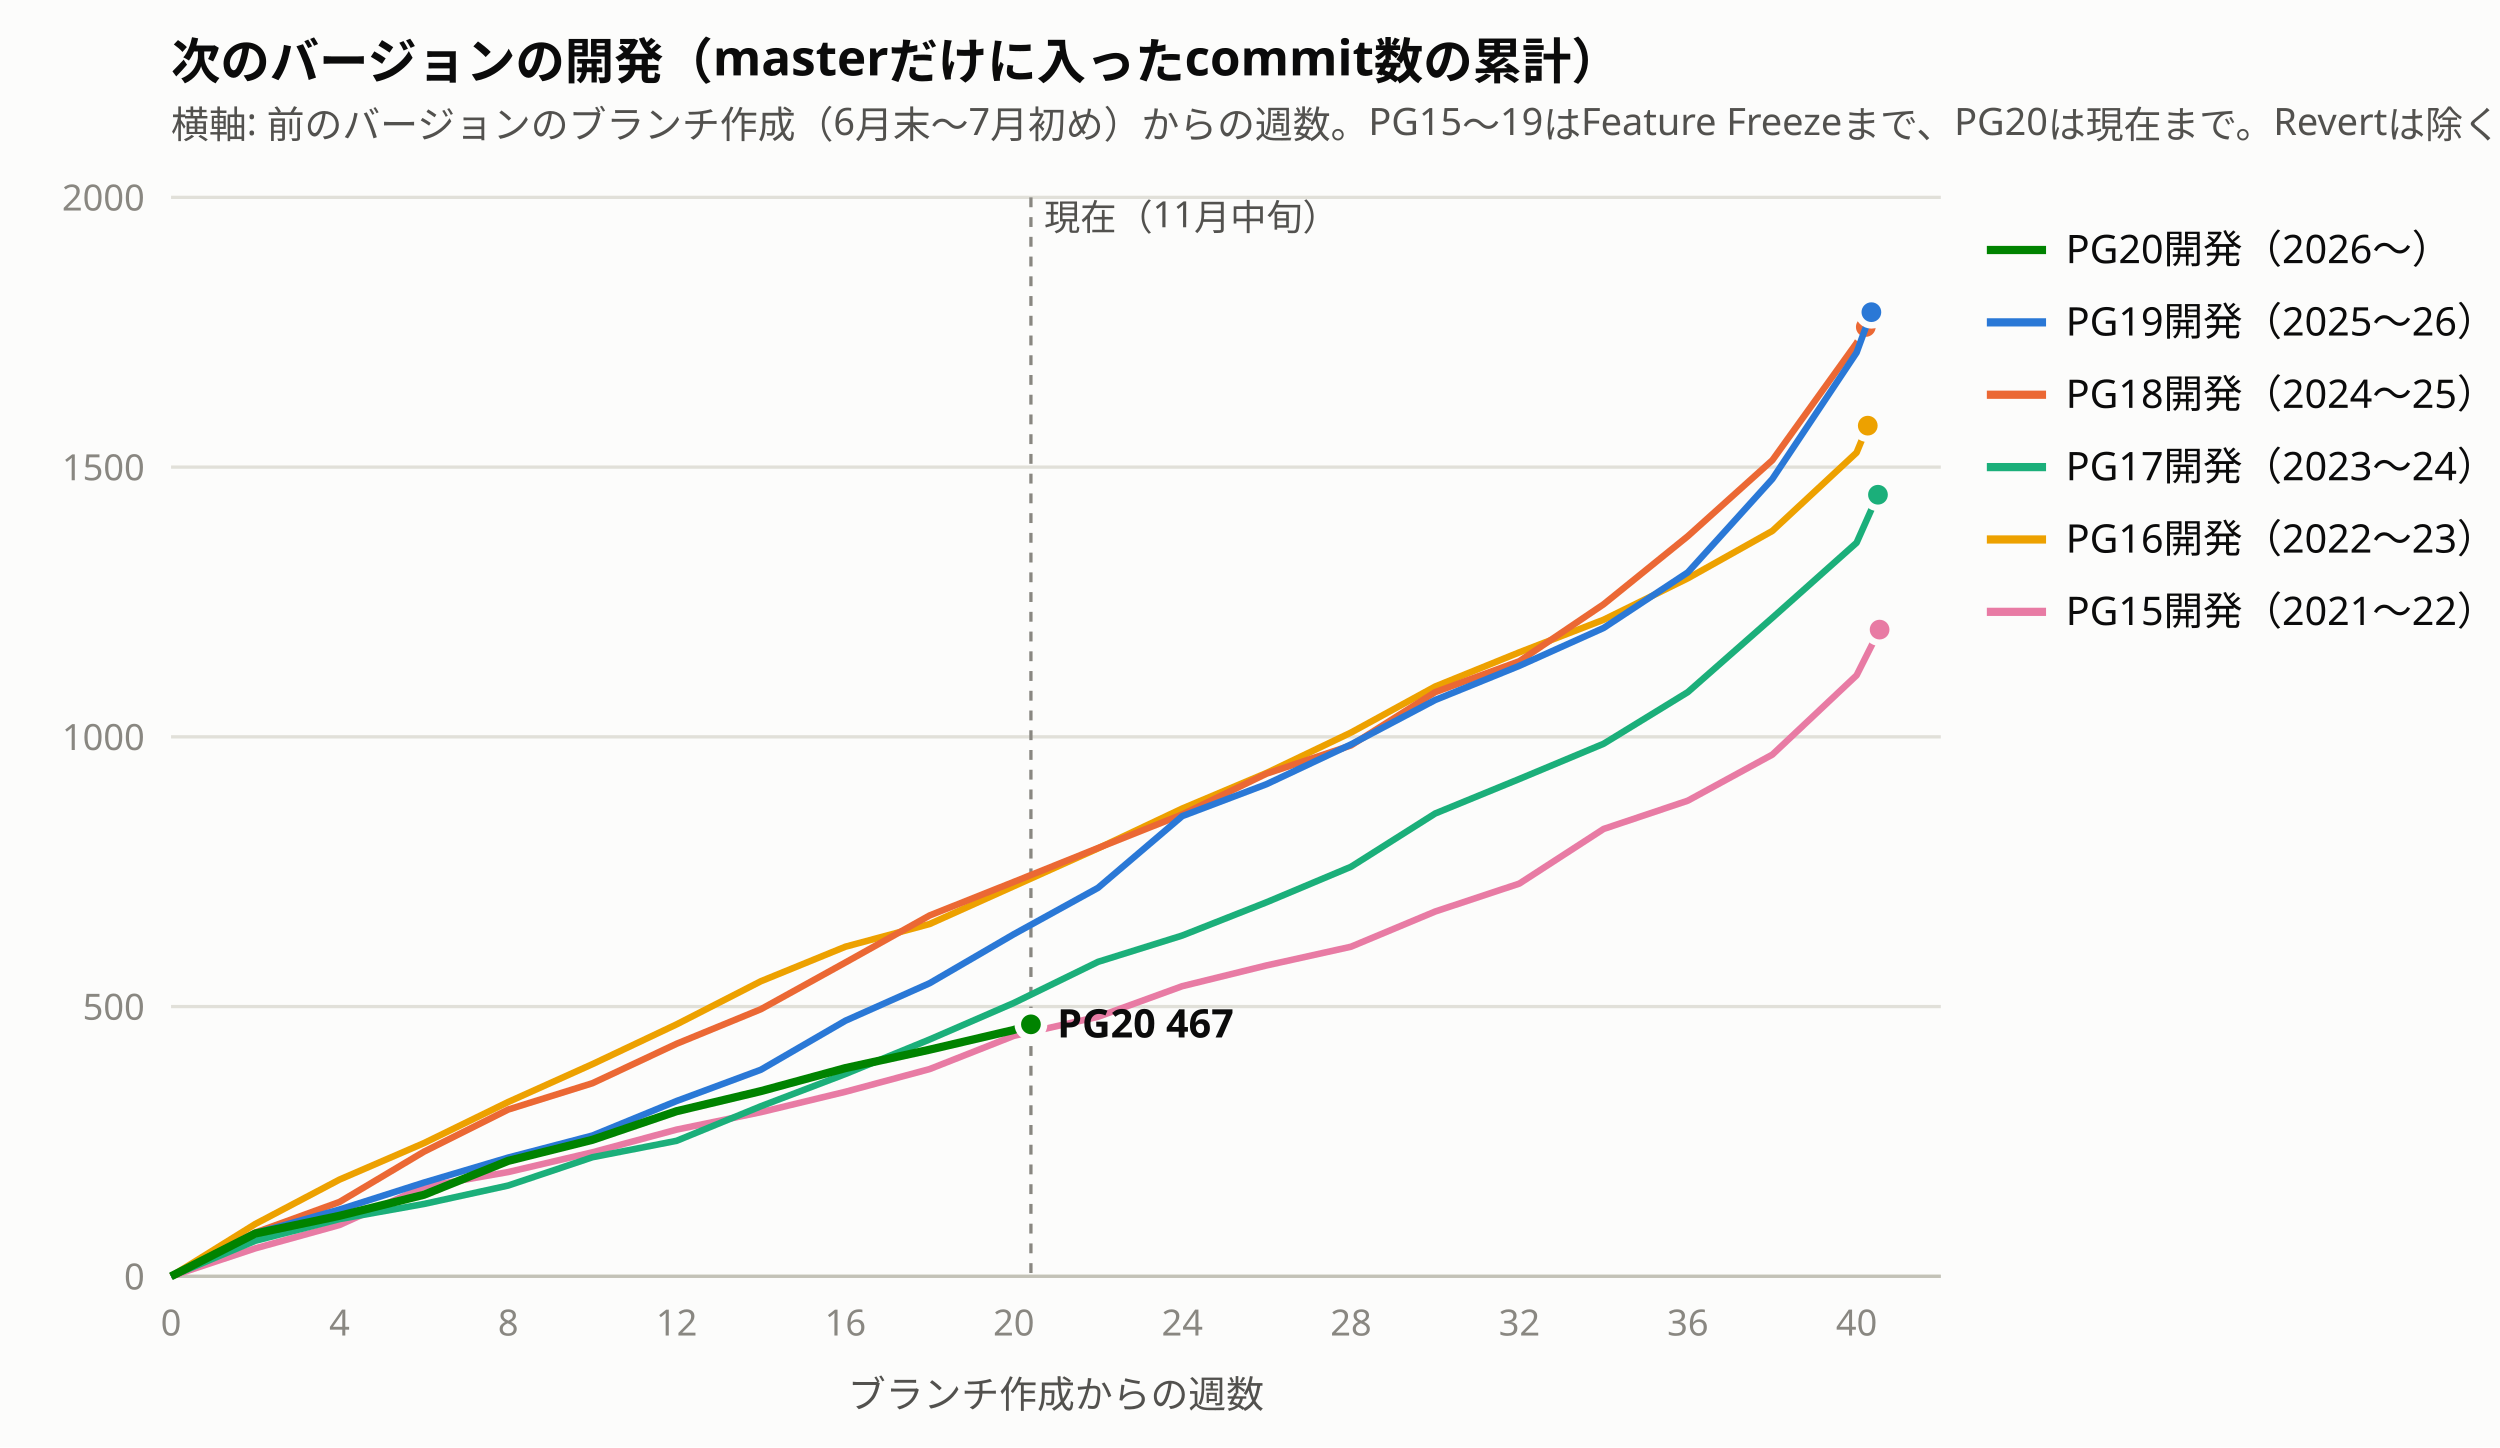
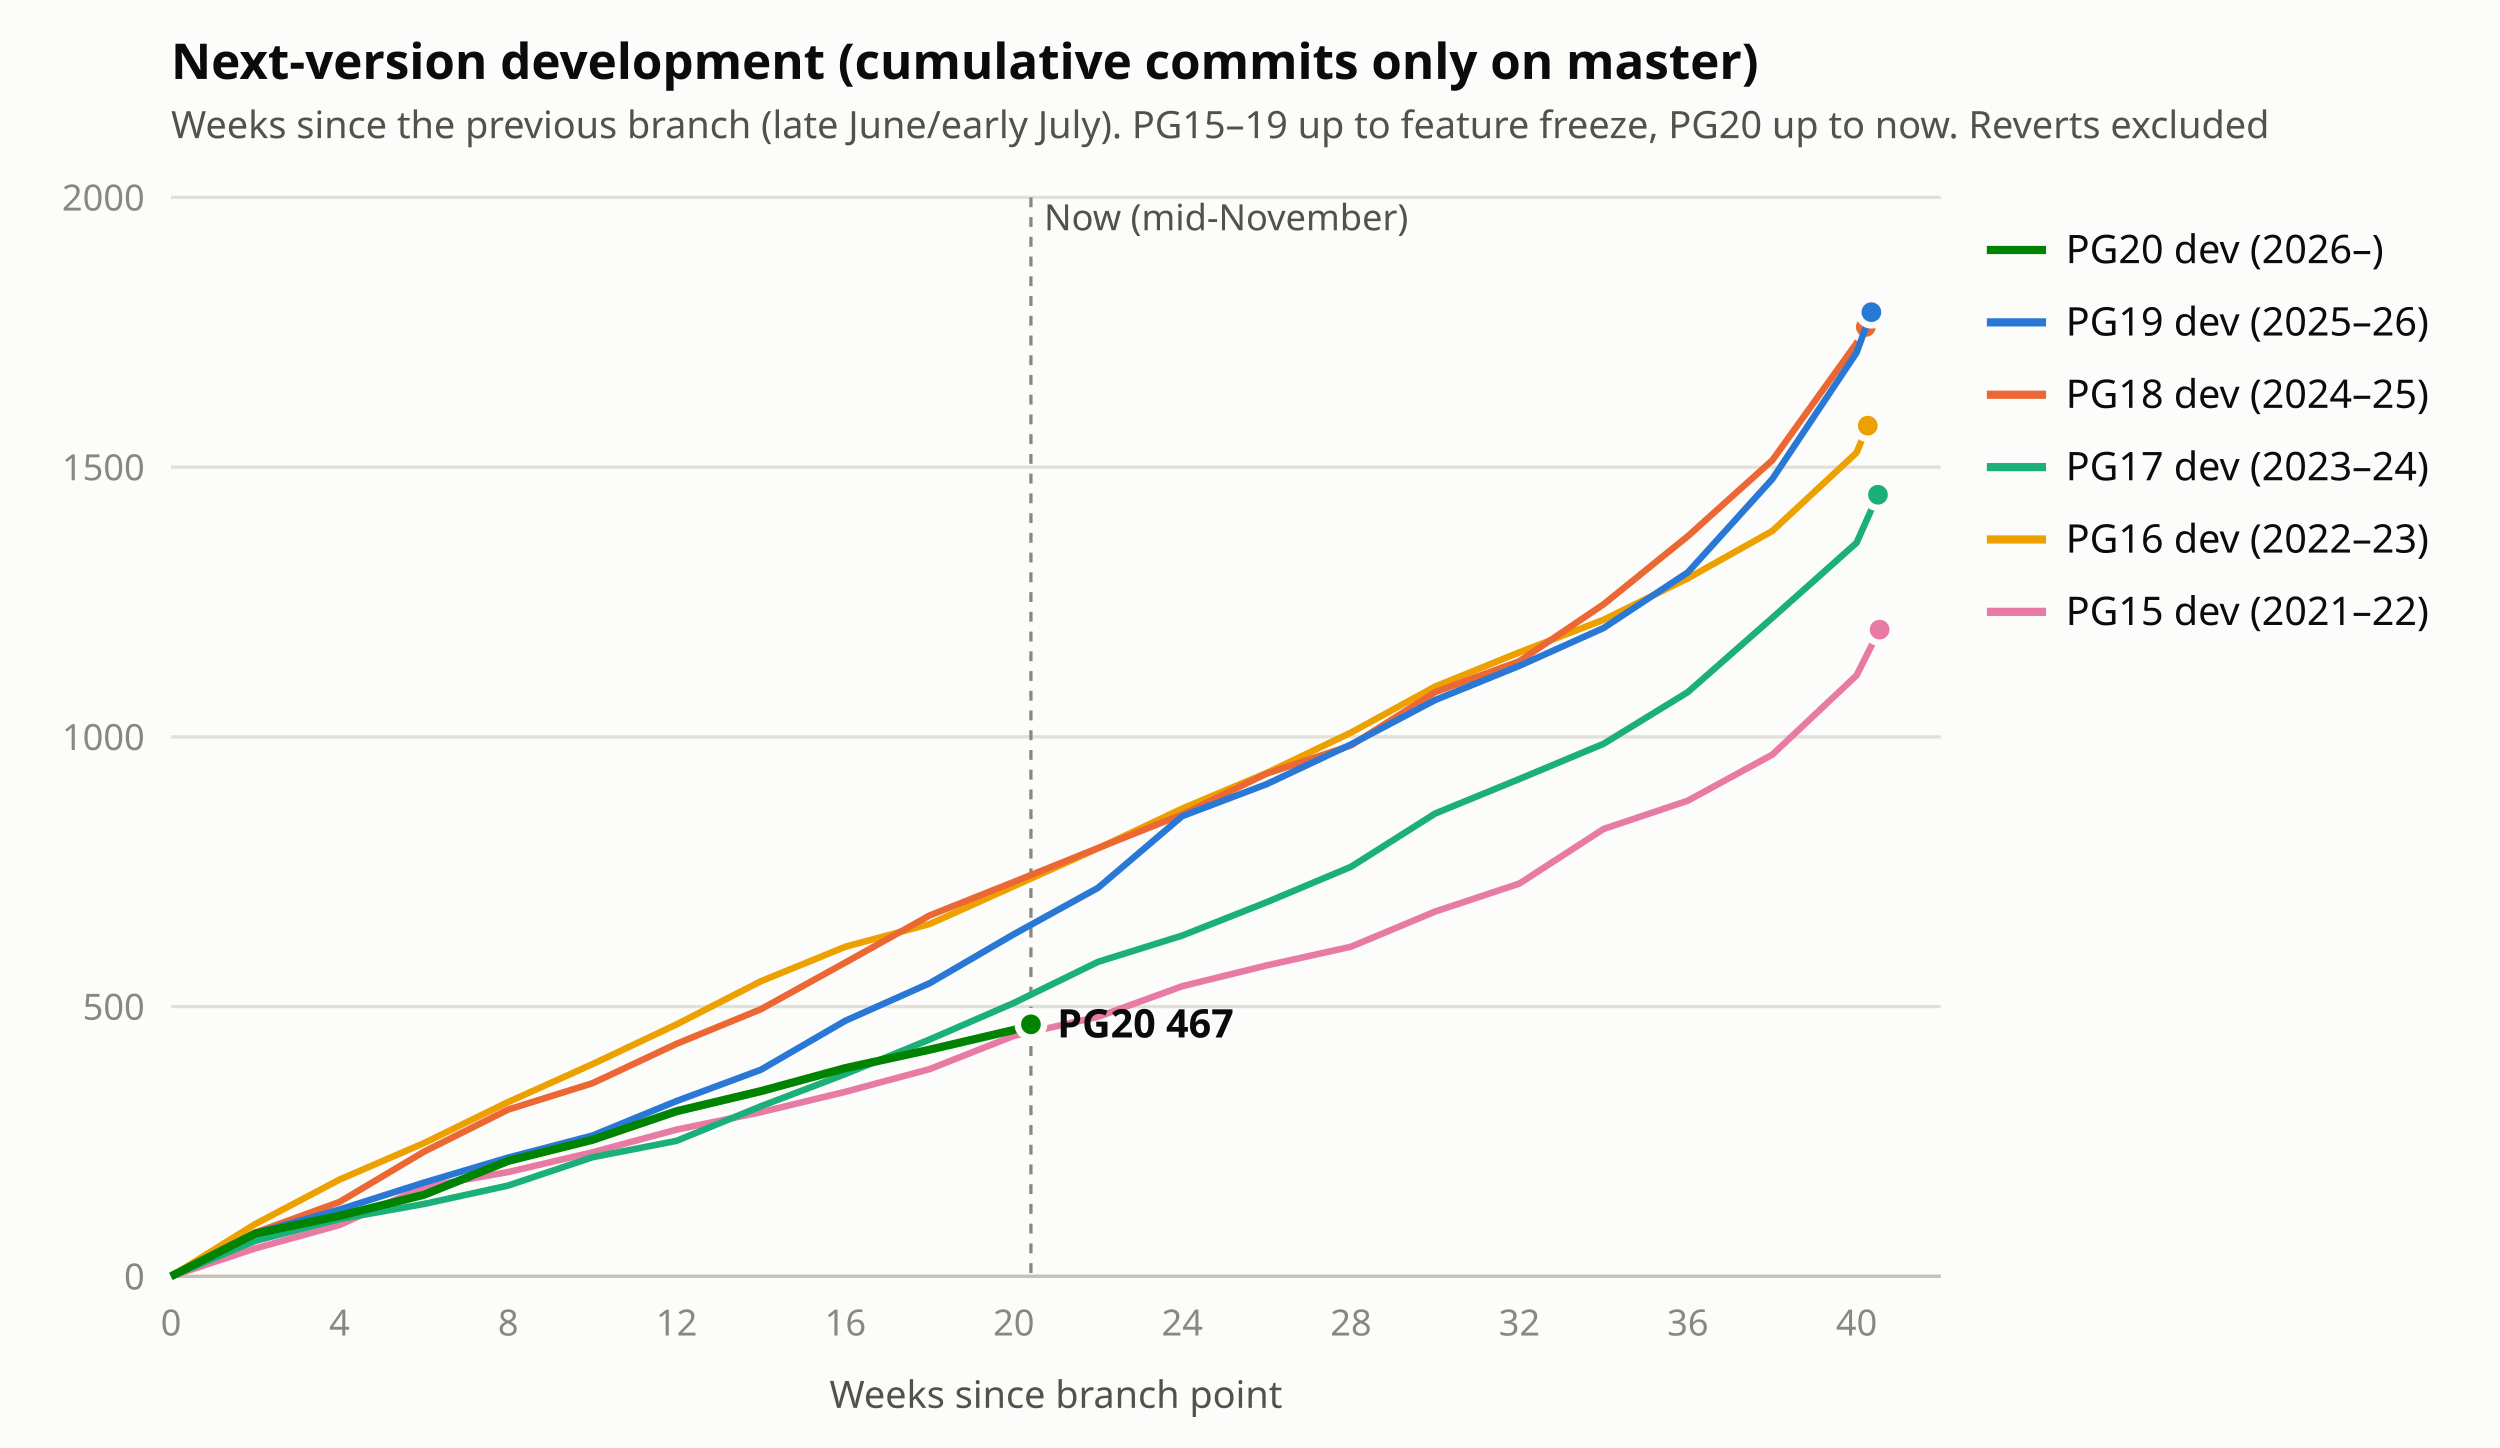
- <svg xmlns="http://www.w3.org/2000/svg" viewBox="0 0 760 440" width="760" font-family="Noto Sans JP, Hiragino Sans, Meiryo, sans-serif" role="img" aria-label="ブランチ作成後にmasterだけに入ったcommit数の累計">
+ <svg xmlns="http://www.w3.org/2000/svg" viewBox="0 0 760 440" width="760" font-family="Noto Sans, Helvetica, Arial, sans-serif" role="img" aria-label="Cumulative commits only on master after the branch point">
  <rect width="760" height="440" fill="#fcfcfb" />
-   <text x="52" y="24" font-size="15" fill="#0b0b0b" font-weight="600">次のバージョンの開発（masterだけに入ったcommit数の累計）</text>
-   <text x="52" y="42" font-size="11.5" fill="#52514e">横軸: 前のバージョンのブランチ作成（6月末〜7月初め）からの週数。PG15〜19はFeature Freezeまで、PG20は現在まで。Revertは除く</text>
+   <text x="52" y="24" font-size="15" fill="#0b0b0b" font-weight="600">Next-version development (cumulative commits only on master)</text>
+   <text x="52" y="42" font-size="11.5" fill="#52514e">Weeks since the previous branch (late June/early July). PG15–19 up to feature freeze, PG20 up to now. Reverts excluded</text>
  <line x1="52" x2="590" y1="388.0" y2="388.0" stroke="#e1e0d9" />
  <text x="44" y="392.0" font-size="11" fill="#898781" text-anchor="end">0</text>
  <line x1="52" x2="590" y1="306.0" y2="306.0" stroke="#e1e0d9" />
  <text x="44" y="310.0" font-size="11" fill="#898781" text-anchor="end">500</text>
  <line x1="52" x2="590" y1="224.0" y2="224.0" stroke="#e1e0d9" />
  <text x="44" y="228.0" font-size="11" fill="#898781" text-anchor="end">1000</text>
  <line x1="52" x2="590" y1="142.0" y2="142.0" stroke="#e1e0d9" />
  <text x="44" y="146.0" font-size="11" fill="#898781" text-anchor="end">1500</text>
  <line x1="52" x2="590" y1="60.0" y2="60.0" stroke="#e1e0d9" />
  <text x="44" y="64.0" font-size="11" fill="#898781" text-anchor="end">2000</text>
  <text x="52.0" y="406" font-size="11" fill="#898781" text-anchor="middle">0</text>
  <text x="103.2" y="406" font-size="11" fill="#898781" text-anchor="middle">4</text>
  <text x="154.5" y="406" font-size="11" fill="#898781" text-anchor="middle">8</text>
  <text x="205.7" y="406" font-size="11" fill="#898781" text-anchor="middle">12</text>
  <text x="257.0" y="406" font-size="11" fill="#898781" text-anchor="middle">16</text>
  <text x="308.2" y="406" font-size="11" fill="#898781" text-anchor="middle">20</text>
  <text x="359.4" y="406" font-size="11" fill="#898781" text-anchor="middle">24</text>
  <text x="410.7" y="406" font-size="11" fill="#898781" text-anchor="middle">28</text>
  <text x="461.9" y="406" font-size="11" fill="#898781" text-anchor="middle">32</text>
  <text x="513.1" y="406" font-size="11" fill="#898781" text-anchor="middle">36</text>
  <text x="564.4" y="406" font-size="11" fill="#898781" text-anchor="middle">40</text>
  <line x1="52" x2="590" y1="388.0" y2="388.0" stroke="#c3c2b7" />
-   <text x="321.0" y="428" font-size="11.5" fill="#52514e" text-anchor="middle">ブランチ作成からの週数</text>
+   <text x="321.0" y="428" font-size="11.5" fill="#52514e" text-anchor="middle">Weeks since branch point</text>
  <line x1="313.4" x2="313.4" y1="60" y2="388.0" stroke="#898781" stroke-dasharray="3 3" />
-   <text x="317.4" y="70" font-size="11" fill="#52514e">現在（11月中旬）</text>
+   <text x="317.4" y="70" font-size="11" fill="#52514e">Now (mid-November)</text>
  <path d="M52.0,388.0 L77.6,379.5 L103.2,372.4 L128.9,360.8 L154.5,356.3 L180.1,350.3 L205.7,343.4 L231.3,338.1 L257.0,331.9 L282.6,325.0 L308.2,314.9 L333.8,309.1 L359.4,299.8 L385.0,293.5 L410.7,287.8 L436.3,277.1 L461.9,268.6 L487.5,252.0 L513.1,243.4 L538.8,229.4 L564.4,205.3 L571.4,191.4" fill="none" stroke="#e87ba4" stroke-width="2" stroke-linejoin="round" />
  <circle cx="571.4" cy="191.4" r="4" fill="#e87ba4" stroke="#fcfcfb" stroke-width="2" />
  <path d="M52.0,388.0 L77.6,372.1 L103.2,358.6 L128.9,347.5 L154.5,335.0 L180.1,323.5 L205.7,311.4 L231.3,298.3 L257.0,287.8 L282.6,280.9 L308.2,269.4 L333.8,257.9 L359.4,245.8 L385.0,235.0 L410.7,222.7 L436.3,208.7 L461.9,198.3 L487.5,188.4 L513.1,175.8 L538.8,161.4 L564.4,137.6 L567.8,129.4" fill="none" stroke="#eda100" stroke-width="2" stroke-linejoin="round" />
  <circle cx="567.8" cy="129.4" r="4" fill="#eda100" stroke="#fcfcfb" stroke-width="2" />
  <path d="M52.0,388.0 L77.6,377.2 L103.2,370.6 L128.9,366.0 L154.5,360.4 L180.1,351.8 L205.7,346.8 L231.3,336.3 L257.0,326.5 L282.6,316.0 L308.2,304.9 L333.8,292.4 L359.4,284.4 L385.0,274.3 L410.7,263.5 L436.3,247.3 L461.9,236.8 L487.5,226.1 L513.1,210.4 L538.8,187.8 L564.4,165.0 L570.9,150.4" fill="none" stroke="#1baf7a" stroke-width="2" stroke-linejoin="round" />
  <circle cx="570.9" cy="150.4" r="4" fill="#1baf7a" stroke="#fcfcfb" stroke-width="2" />
  <path d="M52.0,388.0 L77.6,374.7 L103.2,365.4 L128.9,350.1 L154.5,337.3 L180.1,329.3 L205.7,317.3 L231.3,306.8 L257.0,292.6 L282.6,278.3 L308.2,268.1 L333.8,257.8 L359.4,247.6 L385.0,235.2 L410.7,226.6 L436.3,210.4 L461.9,201.0 L487.5,183.7 L513.1,163.0 L538.8,139.9 L564.4,104.3 L567.2,99.4" fill="none" stroke="#eb6834" stroke-width="2" stroke-linejoin="round" />
  <circle cx="567.2" cy="99.4" r="4" fill="#eb6834" stroke="#fcfcfb" stroke-width="2" />
  <path d="M52.0,388.0 L77.6,374.9 L103.2,367.7 L128.9,359.5 L154.5,351.9 L180.1,345.2 L205.7,334.7 L231.3,325.2 L257.0,310.3 L282.6,298.9 L308.2,284.0 L333.8,269.9 L359.4,248.1 L385.0,238.4 L410.7,226.3 L436.3,212.8 L461.9,202.4 L487.5,190.9 L513.1,174.0 L538.8,145.6 L564.4,107.2 L568.9,94.9" fill="none" stroke="#2a78d6" stroke-width="2" stroke-linejoin="round" />
  <circle cx="568.9" cy="94.9" r="4" fill="#2a78d6" stroke="#fcfcfb" stroke-width="2" />
  <path d="M52.0,388.0 L77.6,375.0 L103.2,369.6 L128.9,363.2 L154.5,352.9 L180.1,346.5 L205.7,337.8 L231.3,331.7 L257.0,324.7 L282.6,319.1 L308.2,313.1 L313.4,311.4" fill="none" stroke="#008300" stroke-width="2.5" stroke-linejoin="round" />
  <circle cx="313.4" cy="311.4" r="4" fill="#008300" stroke="#fcfcfb" stroke-width="2" />
  <text x="321.4" y="315.4" font-size="12" fill="#0b0b0b" font-weight="600">PG20 467</text>
  <line x1="604" x2="622" y1="76" y2="76" stroke="#008300" stroke-width="2.5" />
-   <text x="628" y="80" font-size="12" fill="#0b0b0b">PG20開発（2026〜）</text>
+   <text x="628" y="80" font-size="12" fill="#0b0b0b">PG20 dev (2026–)</text>
  <line x1="604" x2="622" y1="98" y2="98" stroke="#2a78d6" stroke-width="2.5" />
-   <text x="628" y="102" font-size="12" fill="#0b0b0b">PG19開発（2025〜26）</text>
+   <text x="628" y="102" font-size="12" fill="#0b0b0b">PG19 dev (2025–26)</text>
  <line x1="604" x2="622" y1="120" y2="120" stroke="#eb6834" stroke-width="2.5" />
-   <text x="628" y="124" font-size="12" fill="#0b0b0b">PG18開発（2024〜25）</text>
+   <text x="628" y="124" font-size="12" fill="#0b0b0b">PG18 dev (2024–25)</text>
  <line x1="604" x2="622" y1="142" y2="142" stroke="#1baf7a" stroke-width="2.5" />
-   <text x="628" y="146" font-size="12" fill="#0b0b0b">PG17開発（2023〜24）</text>
+   <text x="628" y="146" font-size="12" fill="#0b0b0b">PG17 dev (2023–24)</text>
  <line x1="604" x2="622" y1="164" y2="164" stroke="#eda100" stroke-width="2.5" />
-   <text x="628" y="168" font-size="12" fill="#0b0b0b">PG16開発（2022〜23）</text>
+   <text x="628" y="168" font-size="12" fill="#0b0b0b">PG16 dev (2022–23)</text>
  <line x1="604" x2="622" y1="186" y2="186" stroke="#e87ba4" stroke-width="2.5" />
-   <text x="628" y="190" font-size="12" fill="#0b0b0b">PG15開発（2021〜22）</text>
+   <text x="628" y="190" font-size="12" fill="#0b0b0b">PG15 dev (2021–22)</text>
</svg>
